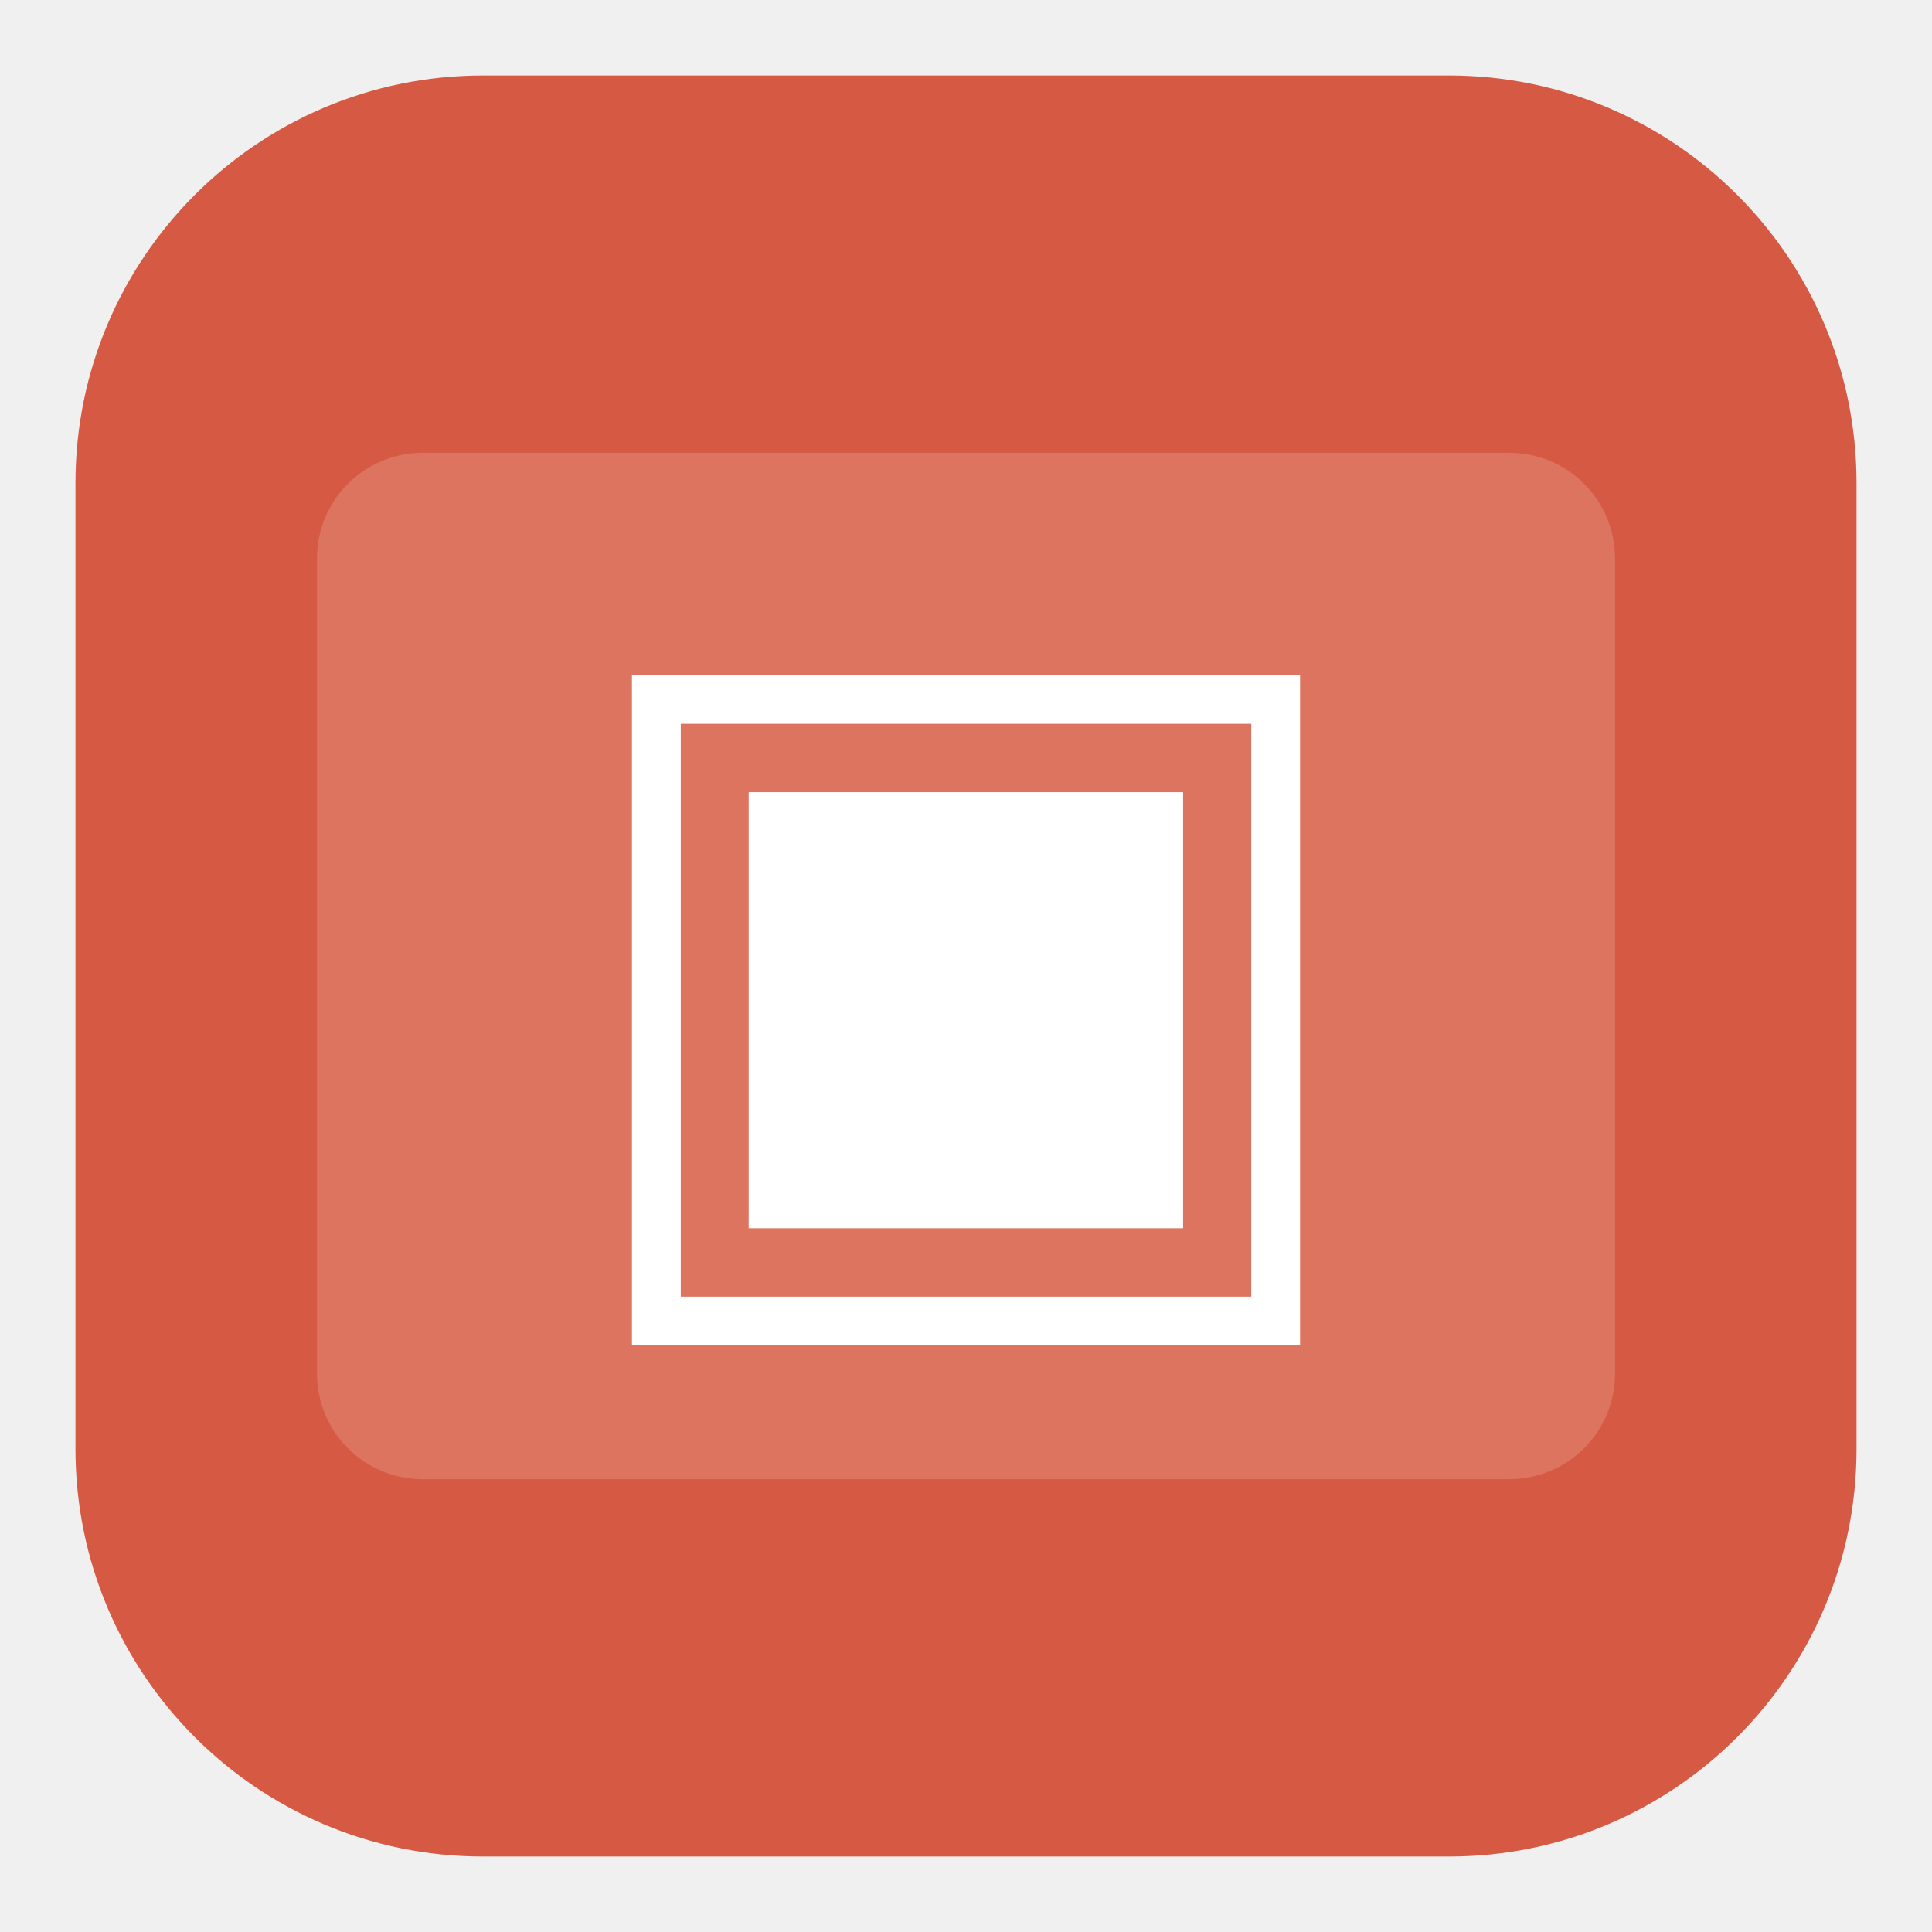
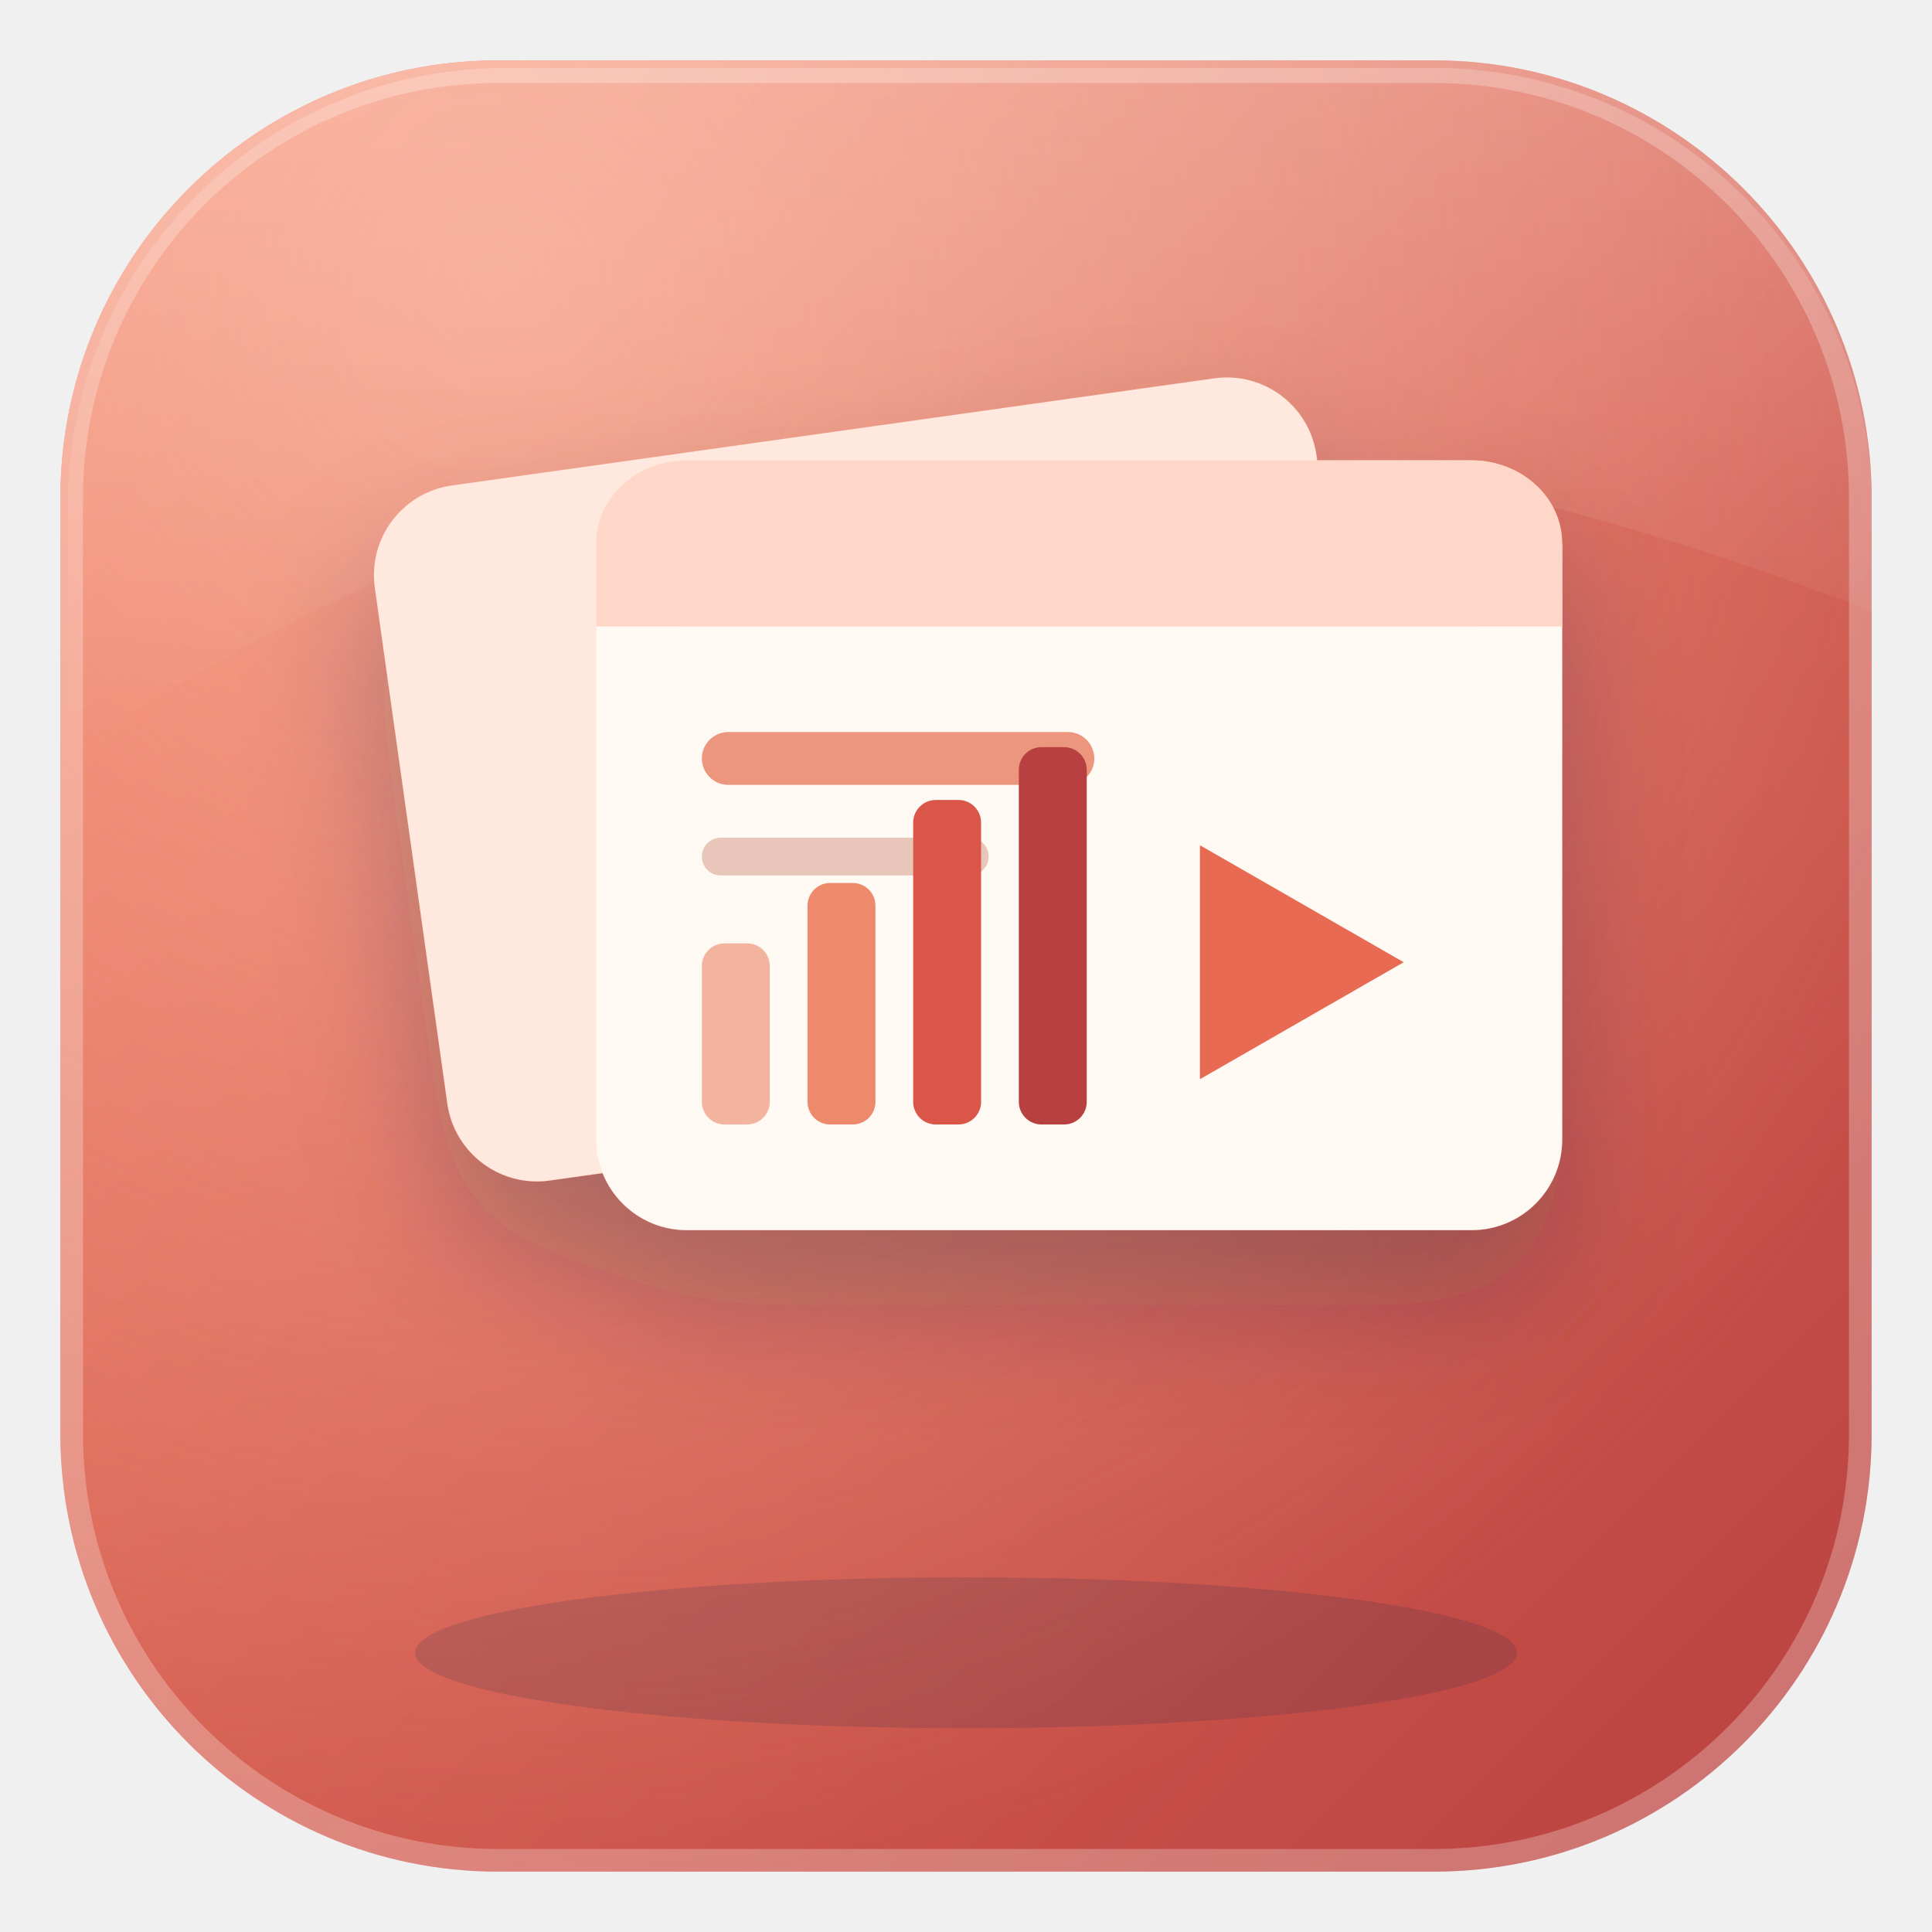
- <svg xmlns="http://www.w3.org/2000/svg" width="128" height="128" viewBox="0 0 128 128" role="img" aria-label="Brightdesk Decks app icon">
-   <rect x="5" y="5" width="118" height="118" rx="27" fill="#D65A43" />
-   <path d="M28 30h72a7 7 0 0 1 7 7v54a7 7 0 0 1-7 7H28a7 7 0 0 1-7-7V37a7 7 0 0 1 7-7z" fill="#fff" opacity=".16" />
-   <text x="64" y="82" text-anchor="middle" font-family="Arial,sans-serif" font-size="58" font-weight="700" fill="#fff">▣</text>
+ <svg xmlns="http://www.w3.org/2000/svg" width="256" height="256" viewBox="0 0 256 256" role="img" aria-labelledby="title desc">
+   <defs>
+     <linearGradient id="bg" x1="0" y1="0" x2="1" y2="1">
+       <stop offset="0" stop-color="#F17A62" />
+       <stop offset="1" stop-color="#B9413F" />
+     </linearGradient>
+     <radialGradient id="light" cx="24%" cy="12%" r="90%">
+       <stop offset="0" stop-color="#FFC1A6" stop-opacity=".65" />
+       <stop offset="1" stop-color="#FFC1A6" stop-opacity="0" />
+     </radialGradient>
+     <linearGradient id="glass" x1="0" y1="0" x2="0" y2="1">
+       <stop offset="0" stop-color="#fff" stop-opacity=".21" />
+       <stop offset="1" stop-color="#fff" stop-opacity="0" />
+     </linearGradient>
+     <filter id="shadow" x="-30%" y="-30%" width="160%" height="180%">
+       <feDropShadow dx="0" dy="10" stdDeviation="9" flood-color="#10234A" flood-opacity=".24" />
+     </filter>
+   </defs>
+   <rect x="8" y="8" width="240" height="240" rx="58" fill="url(#bg)" />
+   <rect x="8" y="8" width="240" height="240" rx="58" fill="url(#light)" />
+   <path d="M66 9h124a58 58 0 0 1 58 58v14C173 52 93 43 9 100V67A58 58 0 0 1 66 9z" fill="url(#glass)" />
+   <rect x="9.5" y="9.5" width="237" height="237" rx="56.5" fill="none" stroke="#fff" stroke-opacity=".26" stroke-width="3" />
+   <ellipse cx="128" cy="219" rx="73" ry="10" fill="#10234A" opacity=".15" />
+   <g filter="url(#shadow)">
+     <rect x="48" y="66" width="126" height="93" rx="12" fill="#FFE8DD" transform="rotate(-8 48 66)" />
+     <rect x="79" y="61" width="128" height="102" rx="12" fill="#FFF9F4" />
+     <rect x="79" y="61" width="128" height="22" rx="12" fill="#FFD7C8" />
+     <path d="M79 72h128v11H79z" fill="#FFD7C8" />
+     <rect x="93" y="97" width="52" height="7" rx="3.5" fill="#EB967D" />
+     <rect x="93" y="111" width="38" height="5" rx="2.5" fill="#E8C6BA" />
+     <path d="M159 143v-31l27 15.5z" fill="#E96B52" />
+     <rect x="93" y="125" width="9" height="24" rx="3" fill="#F3B49F" />
+     <rect x="107" y="117" width="9" height="32" rx="3" fill="#EE8A6C" />
+     <rect x="121" y="106" width="9" height="43" rx="3" fill="#D95748" />
+     <rect x="135" y="99" width="9" height="50" rx="3" fill="#B9413F" />
+   </g>
</svg>
